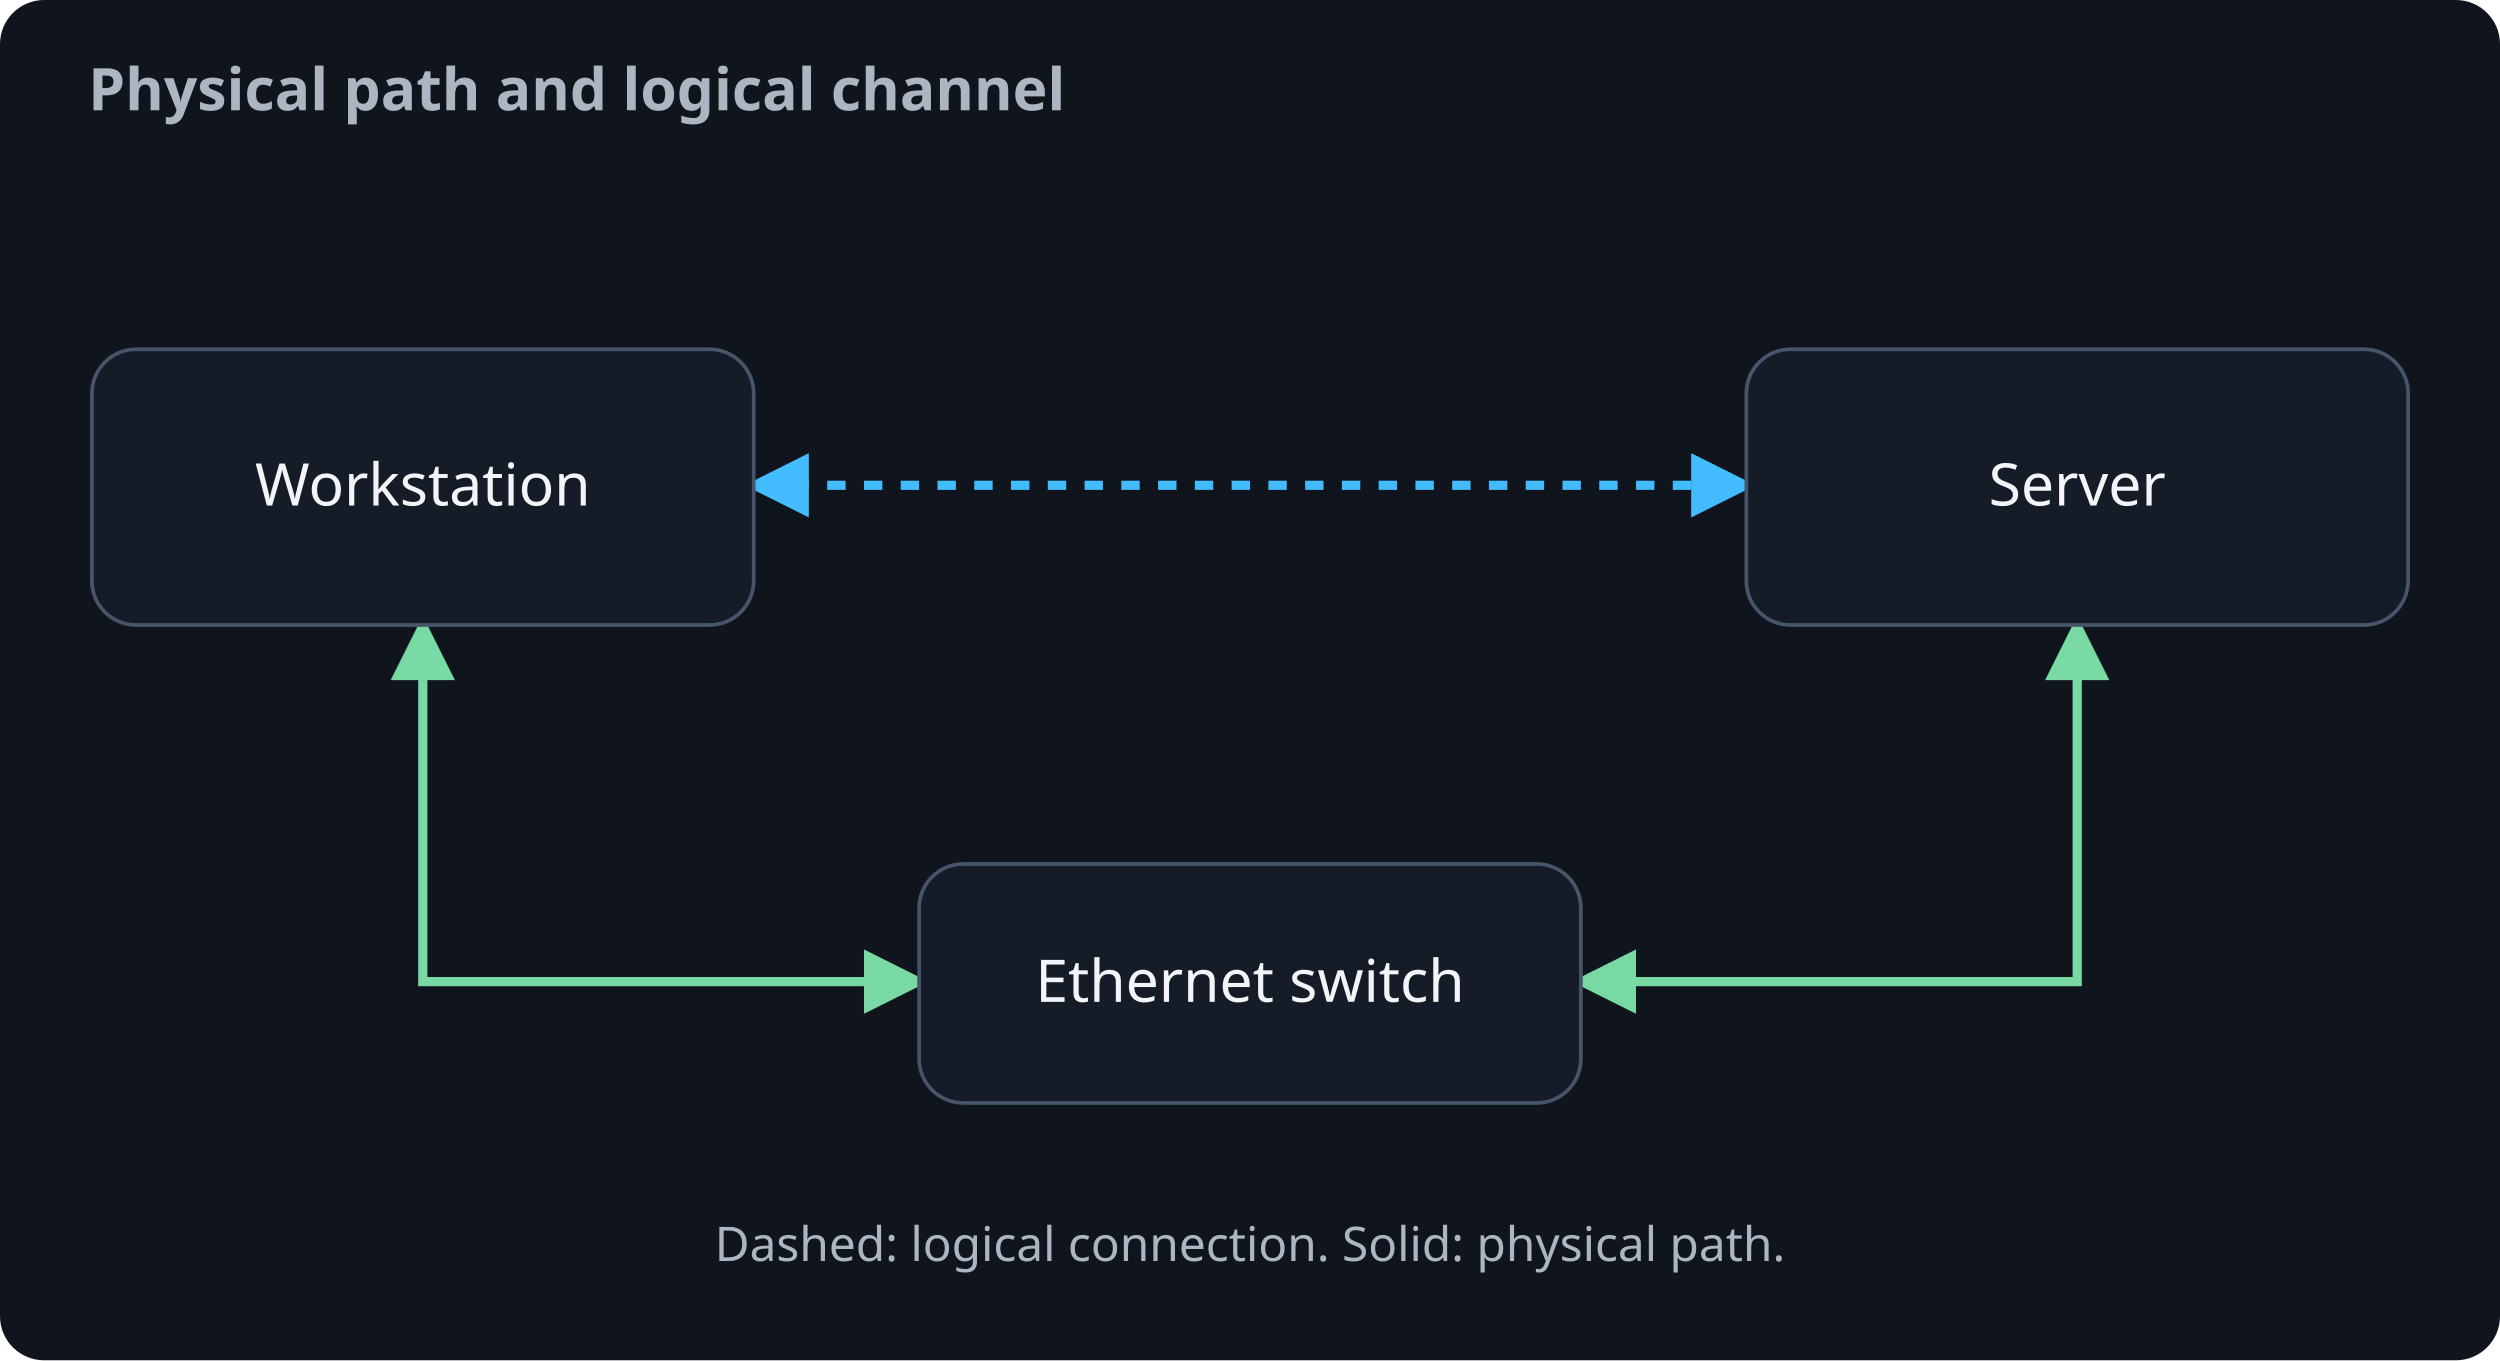
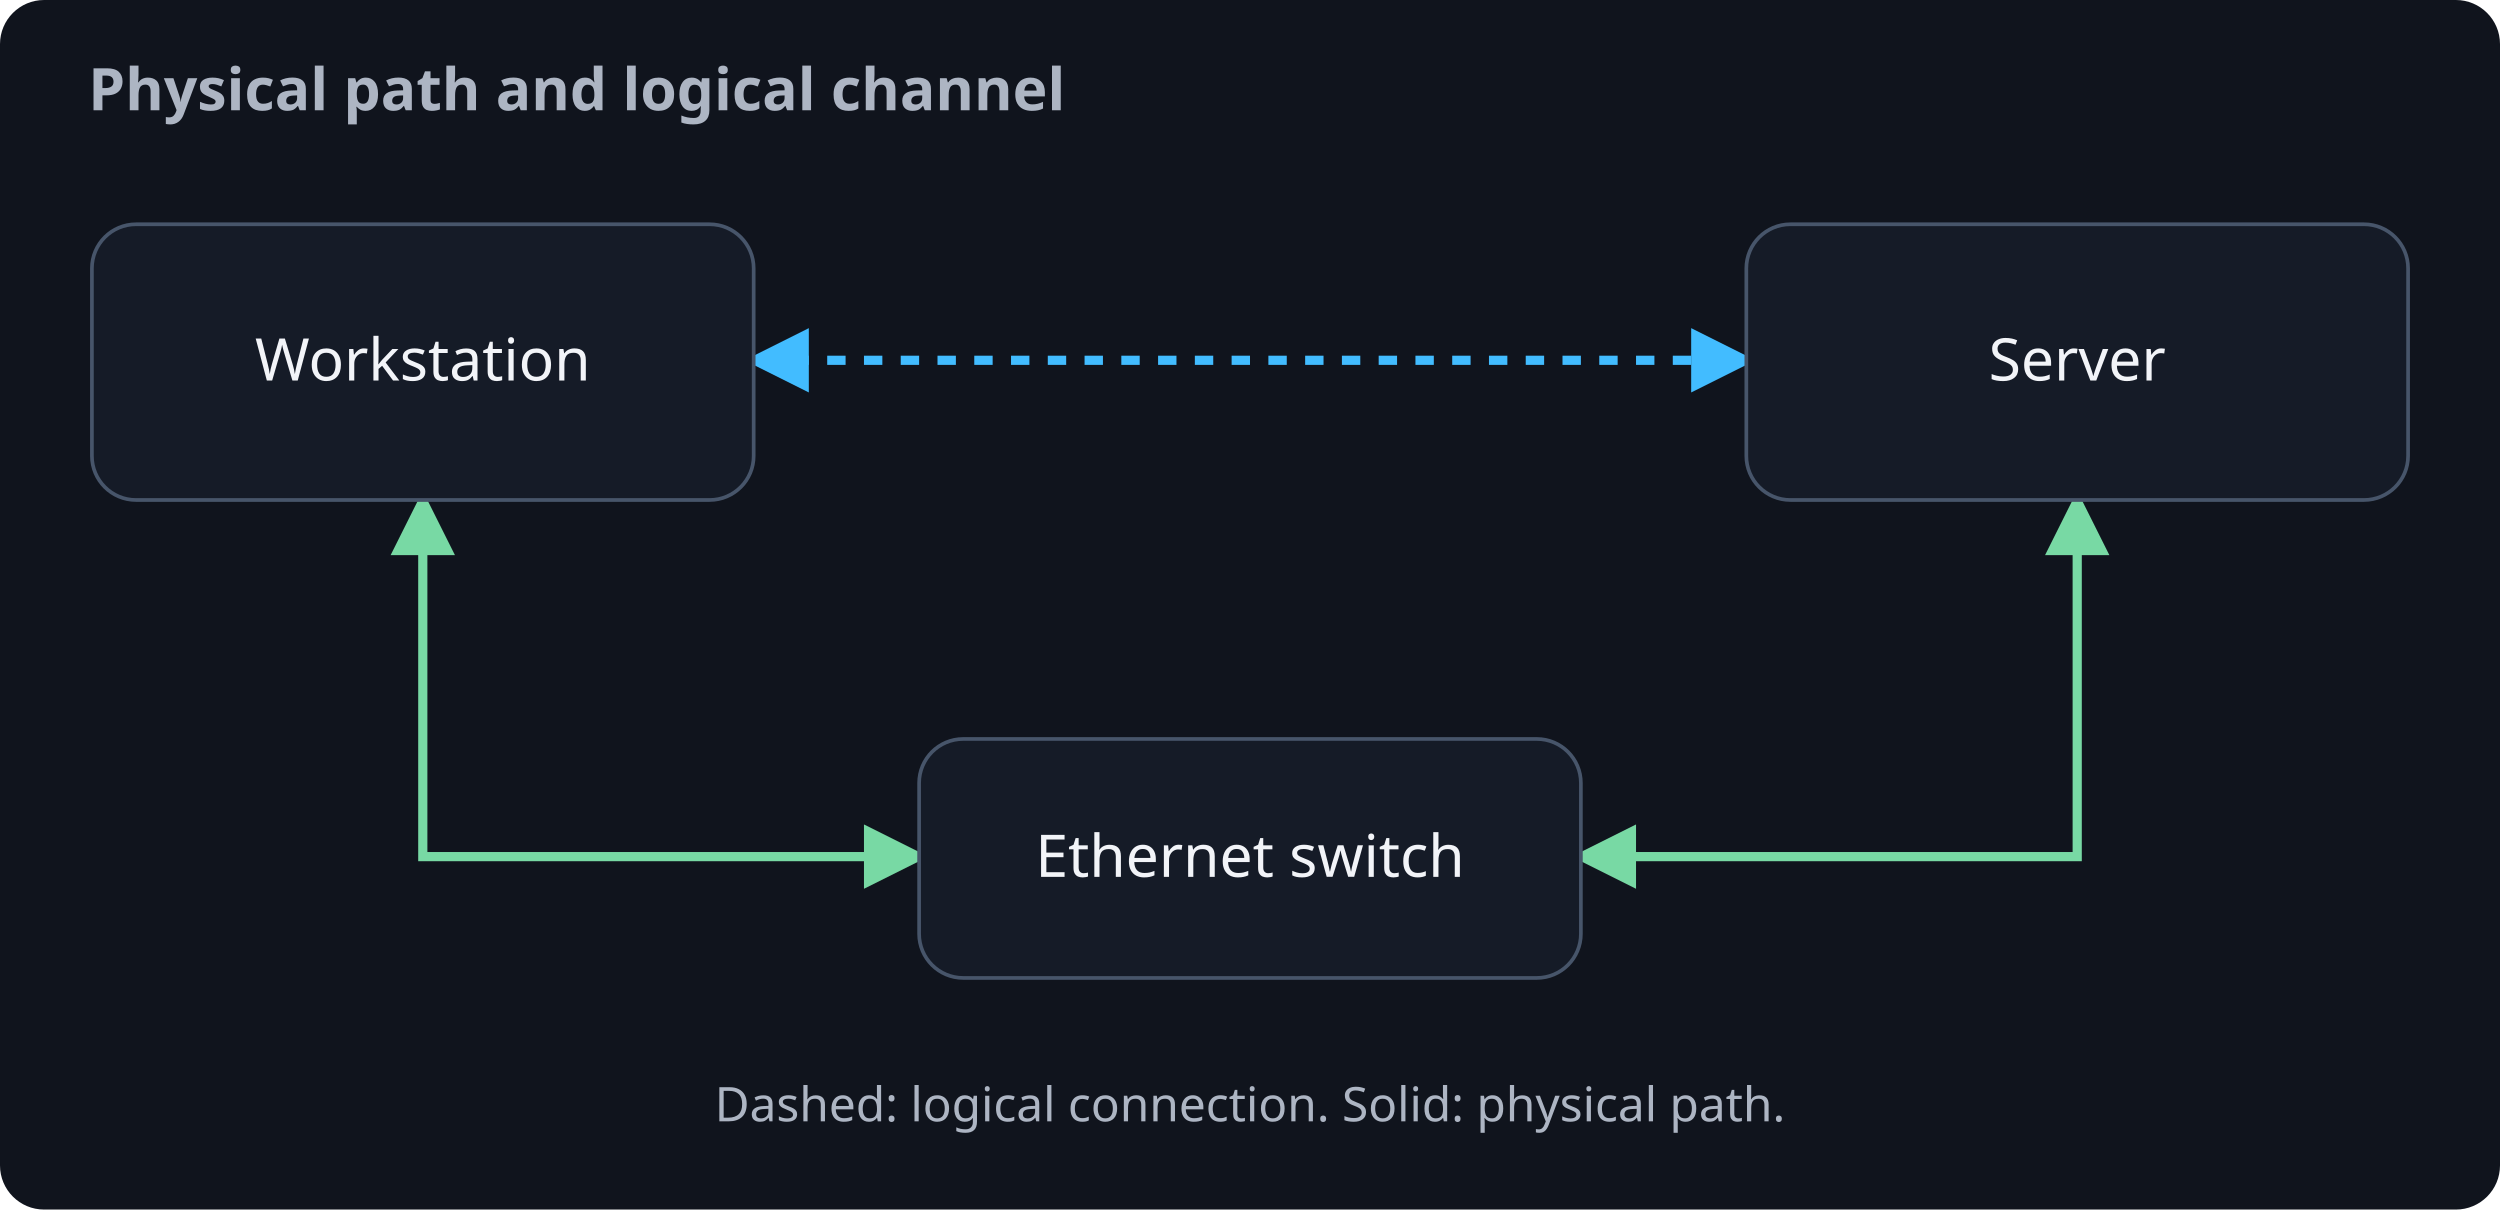
- <svg xmlns="http://www.w3.org/2000/svg" viewBox="0 0 680 370" role="img">
+ <svg xmlns="http://www.w3.org/2000/svg" viewBox="0 0 680 329" role="img">
  <defs>
    <marker id="blue" markerWidth="7" markerHeight="7" refX="6" refY="3.5" orient="auto-start-reverse">
      <path d="M0 0L7 3.5L0 7Z" fill="#42bcff" />
    </marker>
    <marker id="pink" markerWidth="7" markerHeight="7" refX="6" refY="3.5" orient="auto-start-reverse">
      <path d="M0 0L7 3.5L0 7Z" fill="#f451af" />
    </marker>
    <marker id="orange" markerWidth="7" markerHeight="7" refX="6" refY="3.5" orient="auto-start-reverse">
      <path d="M0 0L7 3.5L0 7Z" fill="#ffae63" />
    </marker>
    <marker id="green" markerWidth="7" markerHeight="7" refX="6" refY="3.5" orient="auto-start-reverse">
      <path d="M0 0L7 3.5L0 7Z" fill="#78d9a4" />
    </marker>
  </defs>
-   <rect width="680" height="370" rx="12" fill="#10141d" />
+   <rect width="680" height="329" rx="12" fill="#10141d" />
  <g font-family="system-ui,sans-serif">
    <text x="24" y="30" font-size="16" font-weight="700" fill="#adb5c3">Physical path and logical channel</text>
-     <path d="M205 132H475" fill="none" stroke="#42bcff" stroke-width="2.5" marker-end="url(#blue)" marker-start="url(#blue)" stroke-dasharray="5 5" />
-     <path d="M115 170V267H250" fill="none" stroke="#78d9a4" stroke-width="2.5" marker-end="url(#green)" marker-start="url(#green)" />
-     <path d="M565 170V267H430" fill="none" stroke="#78d9a4" stroke-width="2.5" marker-end="url(#green)" marker-start="url(#green)" />
-     <rect x="25" y="95" width="180" height="75" rx="12" fill="#151b27" stroke="#47556a" />
-     <text x="115" y="137.5" text-anchor="middle" font-size="16" fill="#f2f4f8">
+     <path transform="translate(0 -34)" d="M205 132H475" fill="none" stroke="#42bcff" stroke-width="2.5" marker-end="url(#blue)" marker-start="url(#blue)" stroke-dasharray="5 5" />
+     <path transform="translate(0 -34)" d="M115 170V267H250" fill="none" stroke="#78d9a4" stroke-width="2.5" marker-end="url(#green)" marker-start="url(#green)" />
+     <path transform="translate(0 -34)" d="M565 170V267H430" fill="none" stroke="#78d9a4" stroke-width="2.5" marker-end="url(#green)" marker-start="url(#green)" />
+     <rect transform="translate(0 -34)" x="25" y="95" width="180" height="75" rx="12" fill="#151b27" stroke="#47556a" />
+     <text transform="translate(0 -34)" x="115" y="137.5" text-anchor="middle" font-size="16" fill="#f2f4f8">
      <tspan x="115" dy="0">Workstation</tspan>
    </text>
-     <rect x="475" y="95" width="180" height="75" rx="12" fill="#151b27" stroke="#47556a" />
-     <text x="565" y="137.5" text-anchor="middle" font-size="16" fill="#f2f4f8">
+     <rect transform="translate(0 -34)" x="475" y="95" width="180" height="75" rx="12" fill="#151b27" stroke="#47556a" />
+     <text transform="translate(0 -34)" x="565" y="137.5" text-anchor="middle" font-size="16" fill="#f2f4f8">
      <tspan x="565" dy="0">Server</tspan>
    </text>
-     <rect x="250" y="235" width="180" height="65" rx="12" fill="#151b27" stroke="#47556a" />
-     <text x="340" y="272.5" text-anchor="middle" font-size="16" fill="#f2f4f8">
+     <rect transform="translate(0 -34)" x="250" y="235" width="180" height="65" rx="12" fill="#151b27" stroke="#47556a" />
+     <text transform="translate(0 -34)" x="340" y="272.5" text-anchor="middle" font-size="16" fill="#f2f4f8">
      <tspan x="340" dy="0">Ethernet switch</tspan>
    </text>
-     <text x="340" y="343" text-anchor="middle" font-size="13" fill="#adb5c3">
+     <text transform="translate(0 -38)" x="340" y="343" text-anchor="middle" font-size="13" fill="#adb5c3">
      <tspan x="340" dy="0">Dashed: logical connection. Solid: physical path.</tspan>
    </text>
  </g>
</svg>
